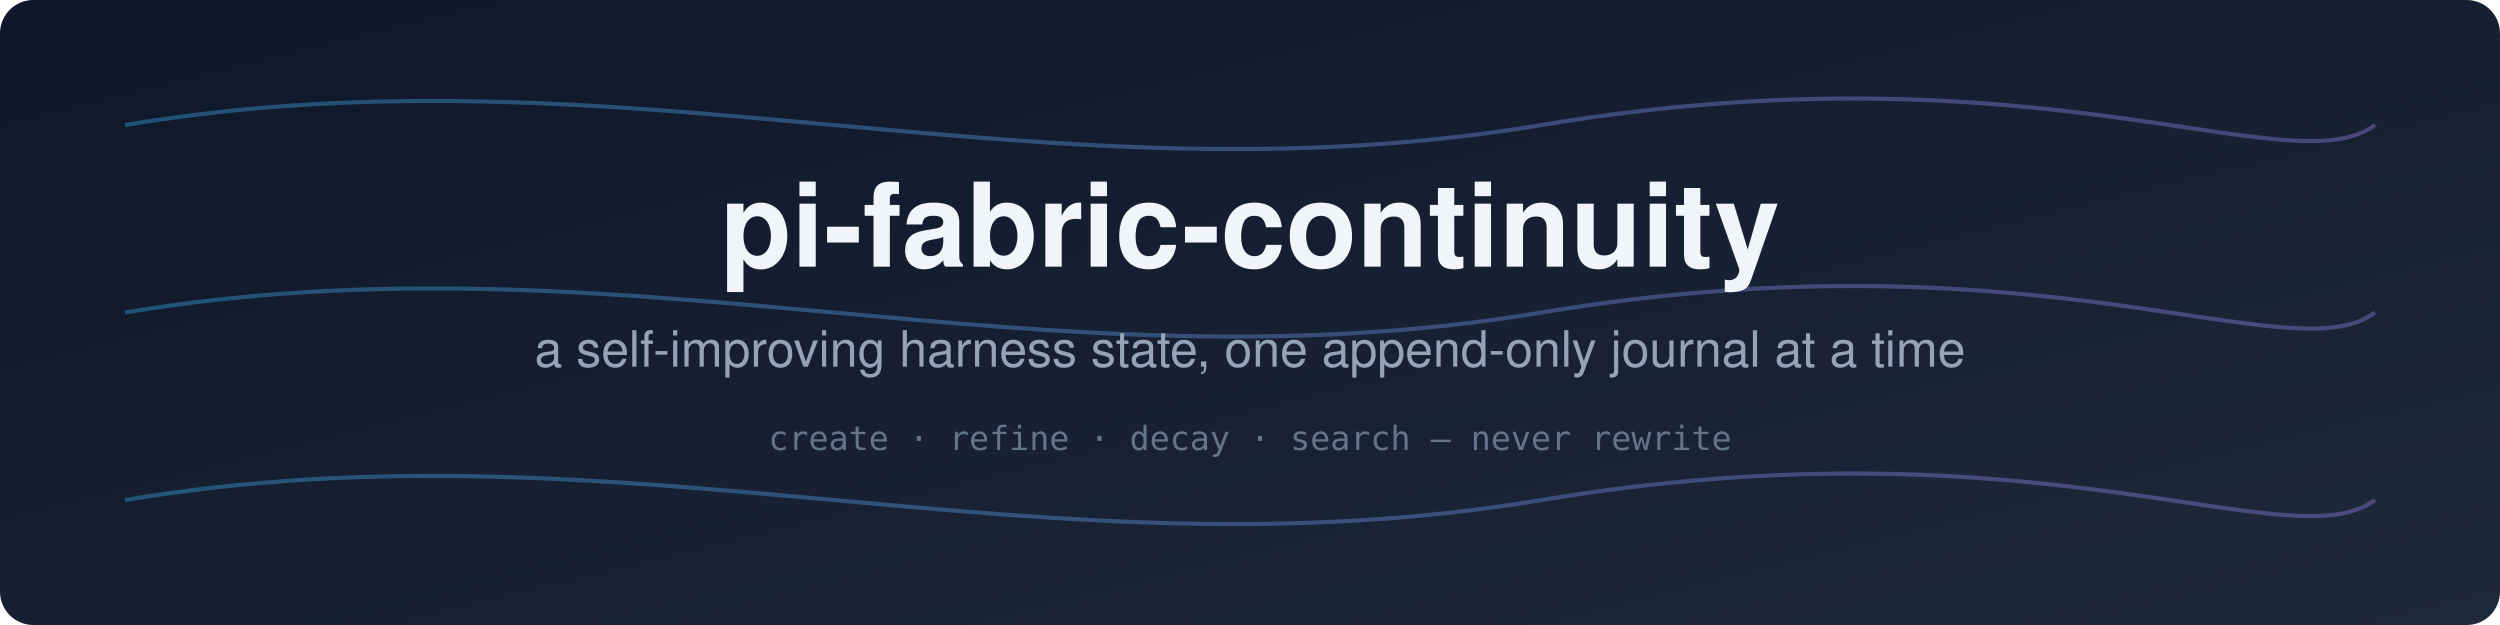
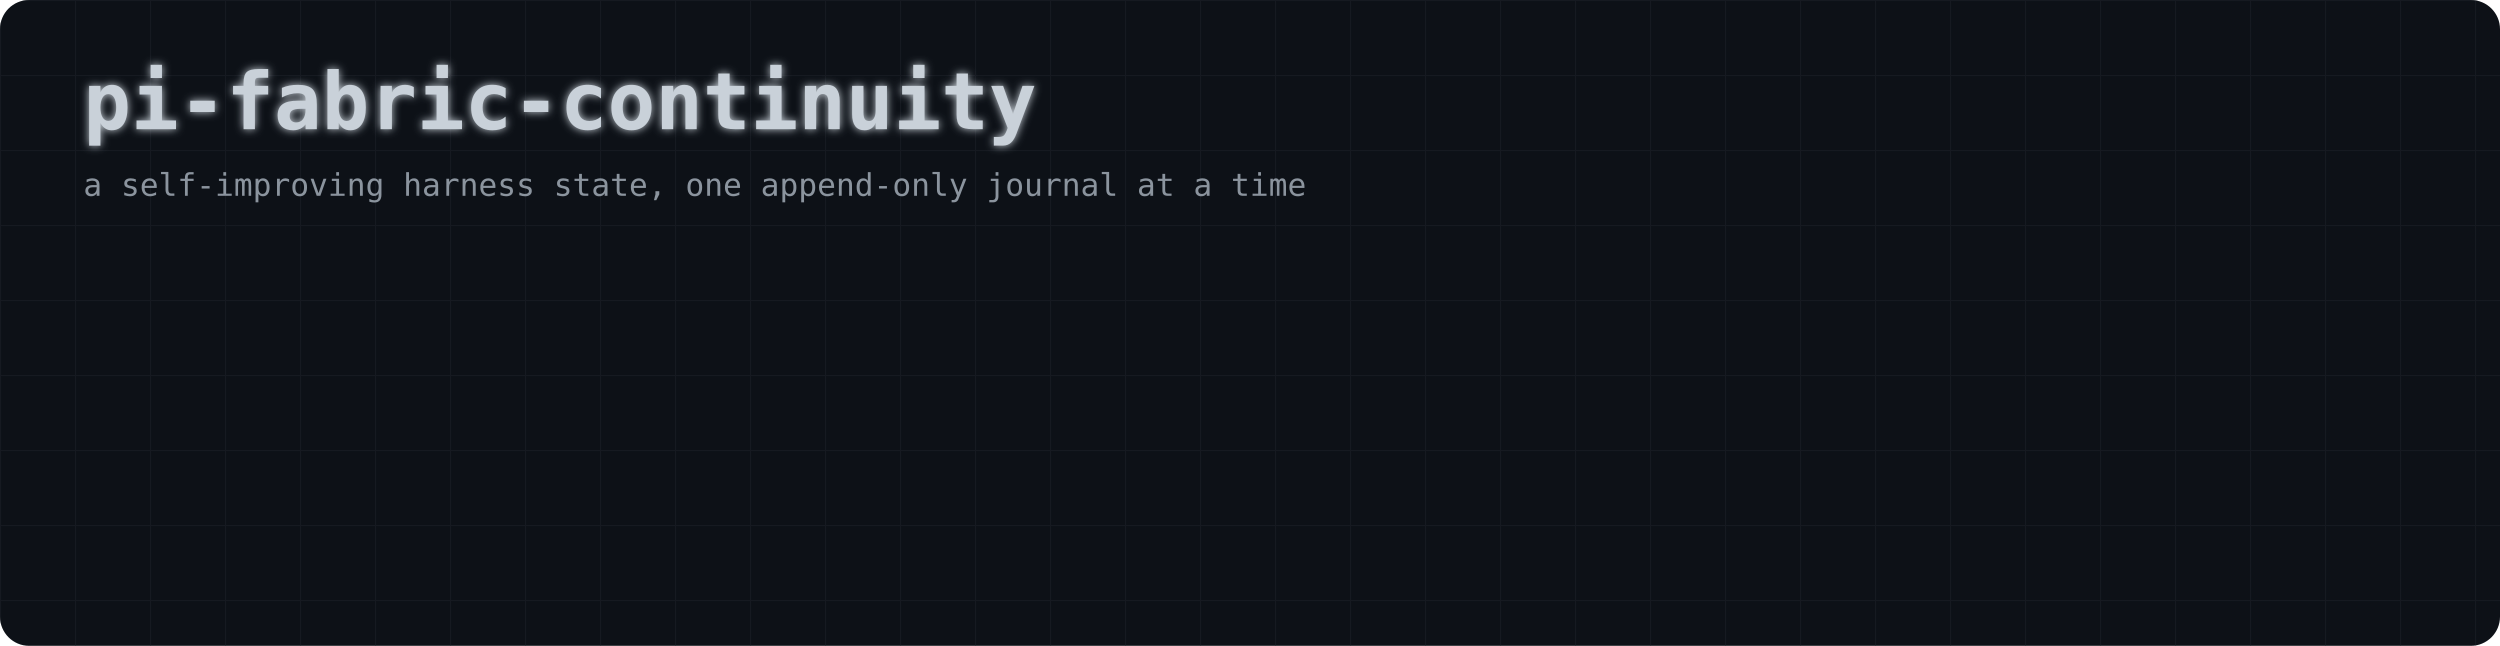
- <svg xmlns="http://www.w3.org/2000/svg" width="1200" height="300" viewBox="0 0 1200 300" role="img">
+ <svg xmlns="http://www.w3.org/2000/svg" width="1200" height="310" viewBox="0 0 1200 310" role="img" aria-labelledby="t d">
  <defs>
-     <linearGradient id="bg" x1="0" y1="0" x2="1" y2="1">
-       <stop offset="0" stop-color="#0f172a" />
-       <stop offset="1" stop-color="#1e293b" />
-     </linearGradient>
-     <linearGradient id="accent" x1="0" y1="0" x2="1" y2="0">
-       <stop offset="0" stop-color="#38bdf8" />
-       <stop offset="1" stop-color="#a78bfa" />
-     </linearGradient>
+     <pattern id="warp" width="36" height="36" patternUnits="userSpaceOnUse">
+       <path d="M 36 0 H 0 V 36" fill="none" stroke="#21262d" stroke-width="1" />
+     </pattern>
+     <filter id="glow" x="-120%" y="-120%" width="340%" height="340%">
+       <feGaussianBlur stdDeviation="2" result="b" />
+       <feMerge>
+         <feMergeNode in="b" />
+         <feMergeNode in="SourceGraphic" />
+       </feMerge>
+     </filter>
+     <marker id="arrow" viewBox="0 0 10 10" refX="8" refY="5" markerWidth="6.5" markerHeight="6.5" orient="auto-start-reverse">
+       <path d="M 0 1 L 9 5 L 0 9 z" fill="#8b949e" />
+     </marker>
  </defs>
-   <rect width="1200" height="300" rx="16" fill="url(#bg)" />
-   <g stroke="url(#accent)" stroke-width="2" opacity="0.35" fill="none">
-     <path d="M60 60 C 300 20, 500 100, 740 60 S 1100 90, 1140 60" />
-     <path d="M60 150 C 300 110, 500 190, 740 150 S 1100 180, 1140 150" />
-     <path d="M60 240 C 300 200, 500 280, 740 240 S 1100 270, 1140 240" />
+   <rect width="1200" height="310" rx="14" fill="#0d1117" />
+   <rect width="1200" height="310" rx="14" fill="url(#warp)" opacity="0.45" />
+   <g filter="url(#glow)">
+     <text x="40" y="62" font-family="ui-monospace, SFMono-Regular, Menlo, Consolas, monospace" font-size="38" font-weight="700" fill="#c9d1d9">pi-fabric-continuity</text>
  </g>
-   <text x="600" y="128" text-anchor="middle" font-family="Segoe UI, Helvetica, Arial, sans-serif" font-size="56" font-weight="700" fill="#f1f5f9">pi-fabric-continuity</text>
-   <text x="600" y="176" text-anchor="middle" font-family="Segoe UI, Helvetica, Arial, sans-serif" font-size="24" fill="#94a3b8">a self-improving harness state, one append-only journal at a time</text>
-   <text x="600" y="216" text-anchor="middle" font-family="ui-monospace, monospace" font-size="16" fill="#64748b">create · refine · decay · search — never rewrite</text>
+   <text x="40" y="94" font-family="ui-monospace, SFMono-Regular, Menlo, Consolas, monospace" font-size="15" fill="#8b949e">a self-improving harness state, one append-only journal at a time</text>
+   <g opacity="0">
+     <animate attributeName="opacity" from="0" to="1" dur="0.4s" begin="0.35s" fill="freeze" />
+     <animateTransform attributeName="transform" type="translate" from="0 8" to="0 0" dur="0.4s" begin="0.35s" fill="freeze" />
+     <rect x="40" y="140" width="270" height="86" rx="10" fill="#161b22" stroke="#30363d" />
+     <circle cx="58" cy="158" r="4" fill="#ff5f57" opacity="0.8" />
+     <circle cx="74" cy="158" r="4" fill="#febc2e" opacity="0.8" />
+     <circle cx="90" cy="158" r="4" fill="#28c840" opacity="0.8" />
+     <text x="104" y="162" font-family="ui-monospace, SFMono-Regular, Menlo, Consolas, monospace" font-size="12" fill="#8b949e">operator note</text>
+     <text x="56" y="190" font-family="ui-monospace, SFMono-Regular, Menlo, Consolas, monospace" font-size="13" font-style="italic" fill="#c9d1d9">“ship the fix,</text>
+     <text x="56" y="210" font-family="ui-monospace, SFMono-Regular, Menlo, Consolas, monospace" font-size="13" font-style="italic" fill="#c9d1d9">not the doctrine”</text>
+   </g>
+   <g opacity="0">
+     <animate attributeName="opacity" from="0" to="1" dur="0.4s" begin="0.6s" fill="freeze" />
+     <animateTransform attributeName="transform" type="translate" from="0 8" to="0 0" dur="0.4s" begin="0.6s" fill="freeze" />
+     <line x1="316" y1="183" x2="382" y2="183" stroke="#8b949e" stroke-width="1.5" marker-end="url(#arrow)" />
+   </g>
+   <g opacity="0">
+     <animate attributeName="opacity" from="0" to="1" dur="0.4s" begin="0.7s" fill="freeze" />
+     <animateTransform attributeName="transform" type="translate" from="0 8" to="0 0" dur="0.5s" begin="0.7s" fill="freeze" />
+     <rect x="390" y="132" width="360" height="102" rx="10" fill="#161b22" stroke="#30363d" />
+     <text x="406" y="156" font-family="ui-monospace, SFMono-Regular, Menlo, Consolas, monospace" font-size="12" fill="#8b949e">journal.jsonl · append-only · v42</text>
+     <text x="406" y="178" font-family="ui-monospace, SFMono-Regular, Menlo, Consolas, monospace" font-size="12" fill="#58a6ff">v40</text>
+     <text x="440" y="178" font-family="ui-monospace, SFMono-Regular, Menlo, Consolas, monospace" font-size="12" fill="#c9d1d9">update c_mu5… evidence: probe 20KB ✓</text>
+     <text x="406" y="198" font-family="ui-monospace, SFMono-Regular, Menlo, Consolas, monospace" font-size="12" fill="#58a6ff">v41</text>
+     <text x="440" y="198" font-family="ui-monospace, SFMono-Regular, Menlo, Consolas, monospace" font-size="12" fill="#c9d1d9">create c_abc1 evidence: field report</text>
+     <text x="406" y="218" font-family="ui-monospace, SFMono-Regular, Menlo, Consolas, monospace" font-size="12" fill="#3fb950">v42</text>
+     <text x="440" y="218" font-family="ui-monospace, SFMono-Regular, Menlo, Consolas, monospace" font-size="12" fill="#8b949e">delete c_x · audit: path-missing</text>
+   </g>
+   <g opacity="0">
+     <animate attributeName="opacity" from="0" to="1" dur="0.4s" begin="0.95s" fill="freeze" />
+     <animateTransform attributeName="transform" type="translate" from="0 8" to="0 0" dur="0.4s" begin="0.95s" fill="freeze" />
+     <line x1="756" y1="183" x2="822" y2="183" stroke="#8b949e" stroke-width="1.5" marker-end="url(#arrow)" />
+   </g>
+   <g opacity="0">
+     <animate attributeName="opacity" from="0" to="1" dur="0.4s" begin="1.05s" fill="freeze" />
+     <animateTransform attributeName="transform" type="translate" from="0 8" to="0 0" dur="0.5s" begin="1.05s" fill="freeze" />
+     <rect x="830" y="140" width="330" height="86" rx="10" fill="#161b22" stroke="#30363d" />
+     <text x="846" y="166" font-family="ui-monospace, SFMono-Regular, Menlo, Consolas, monospace" font-size="12" fill="#8b949e">system prompt · every turn</text>
+     <text x="846" y="192" font-family="ui-monospace, SFMono-Regular, Menlo, Consolas, monospace" font-size="13" fill="#c9d1d9">Continuity harness state</text>
+     <text x="846" y="212" font-family="ui-monospace, SFMono-Regular, Menlo, Consolas, monospace" font-size="12" fill="#8b949e">+3 items · importance-ordered · ≤800 tok</text>
+   </g>
+   <g opacity="0">
+     <animate attributeName="opacity" from="0" to="1" dur="0.5s" begin="1.35s" fill="freeze" />
+     <text x="600" y="272" text-anchor="middle" font-family="ui-monospace, SFMono-Regular, Menlo, Consolas, monospace" font-size="14" fill="#8b949e">create · refine · decay · search — <tspan fill="#58a6ff">never rewrite</tspan>
+     </text>
+   </g>
</svg>
